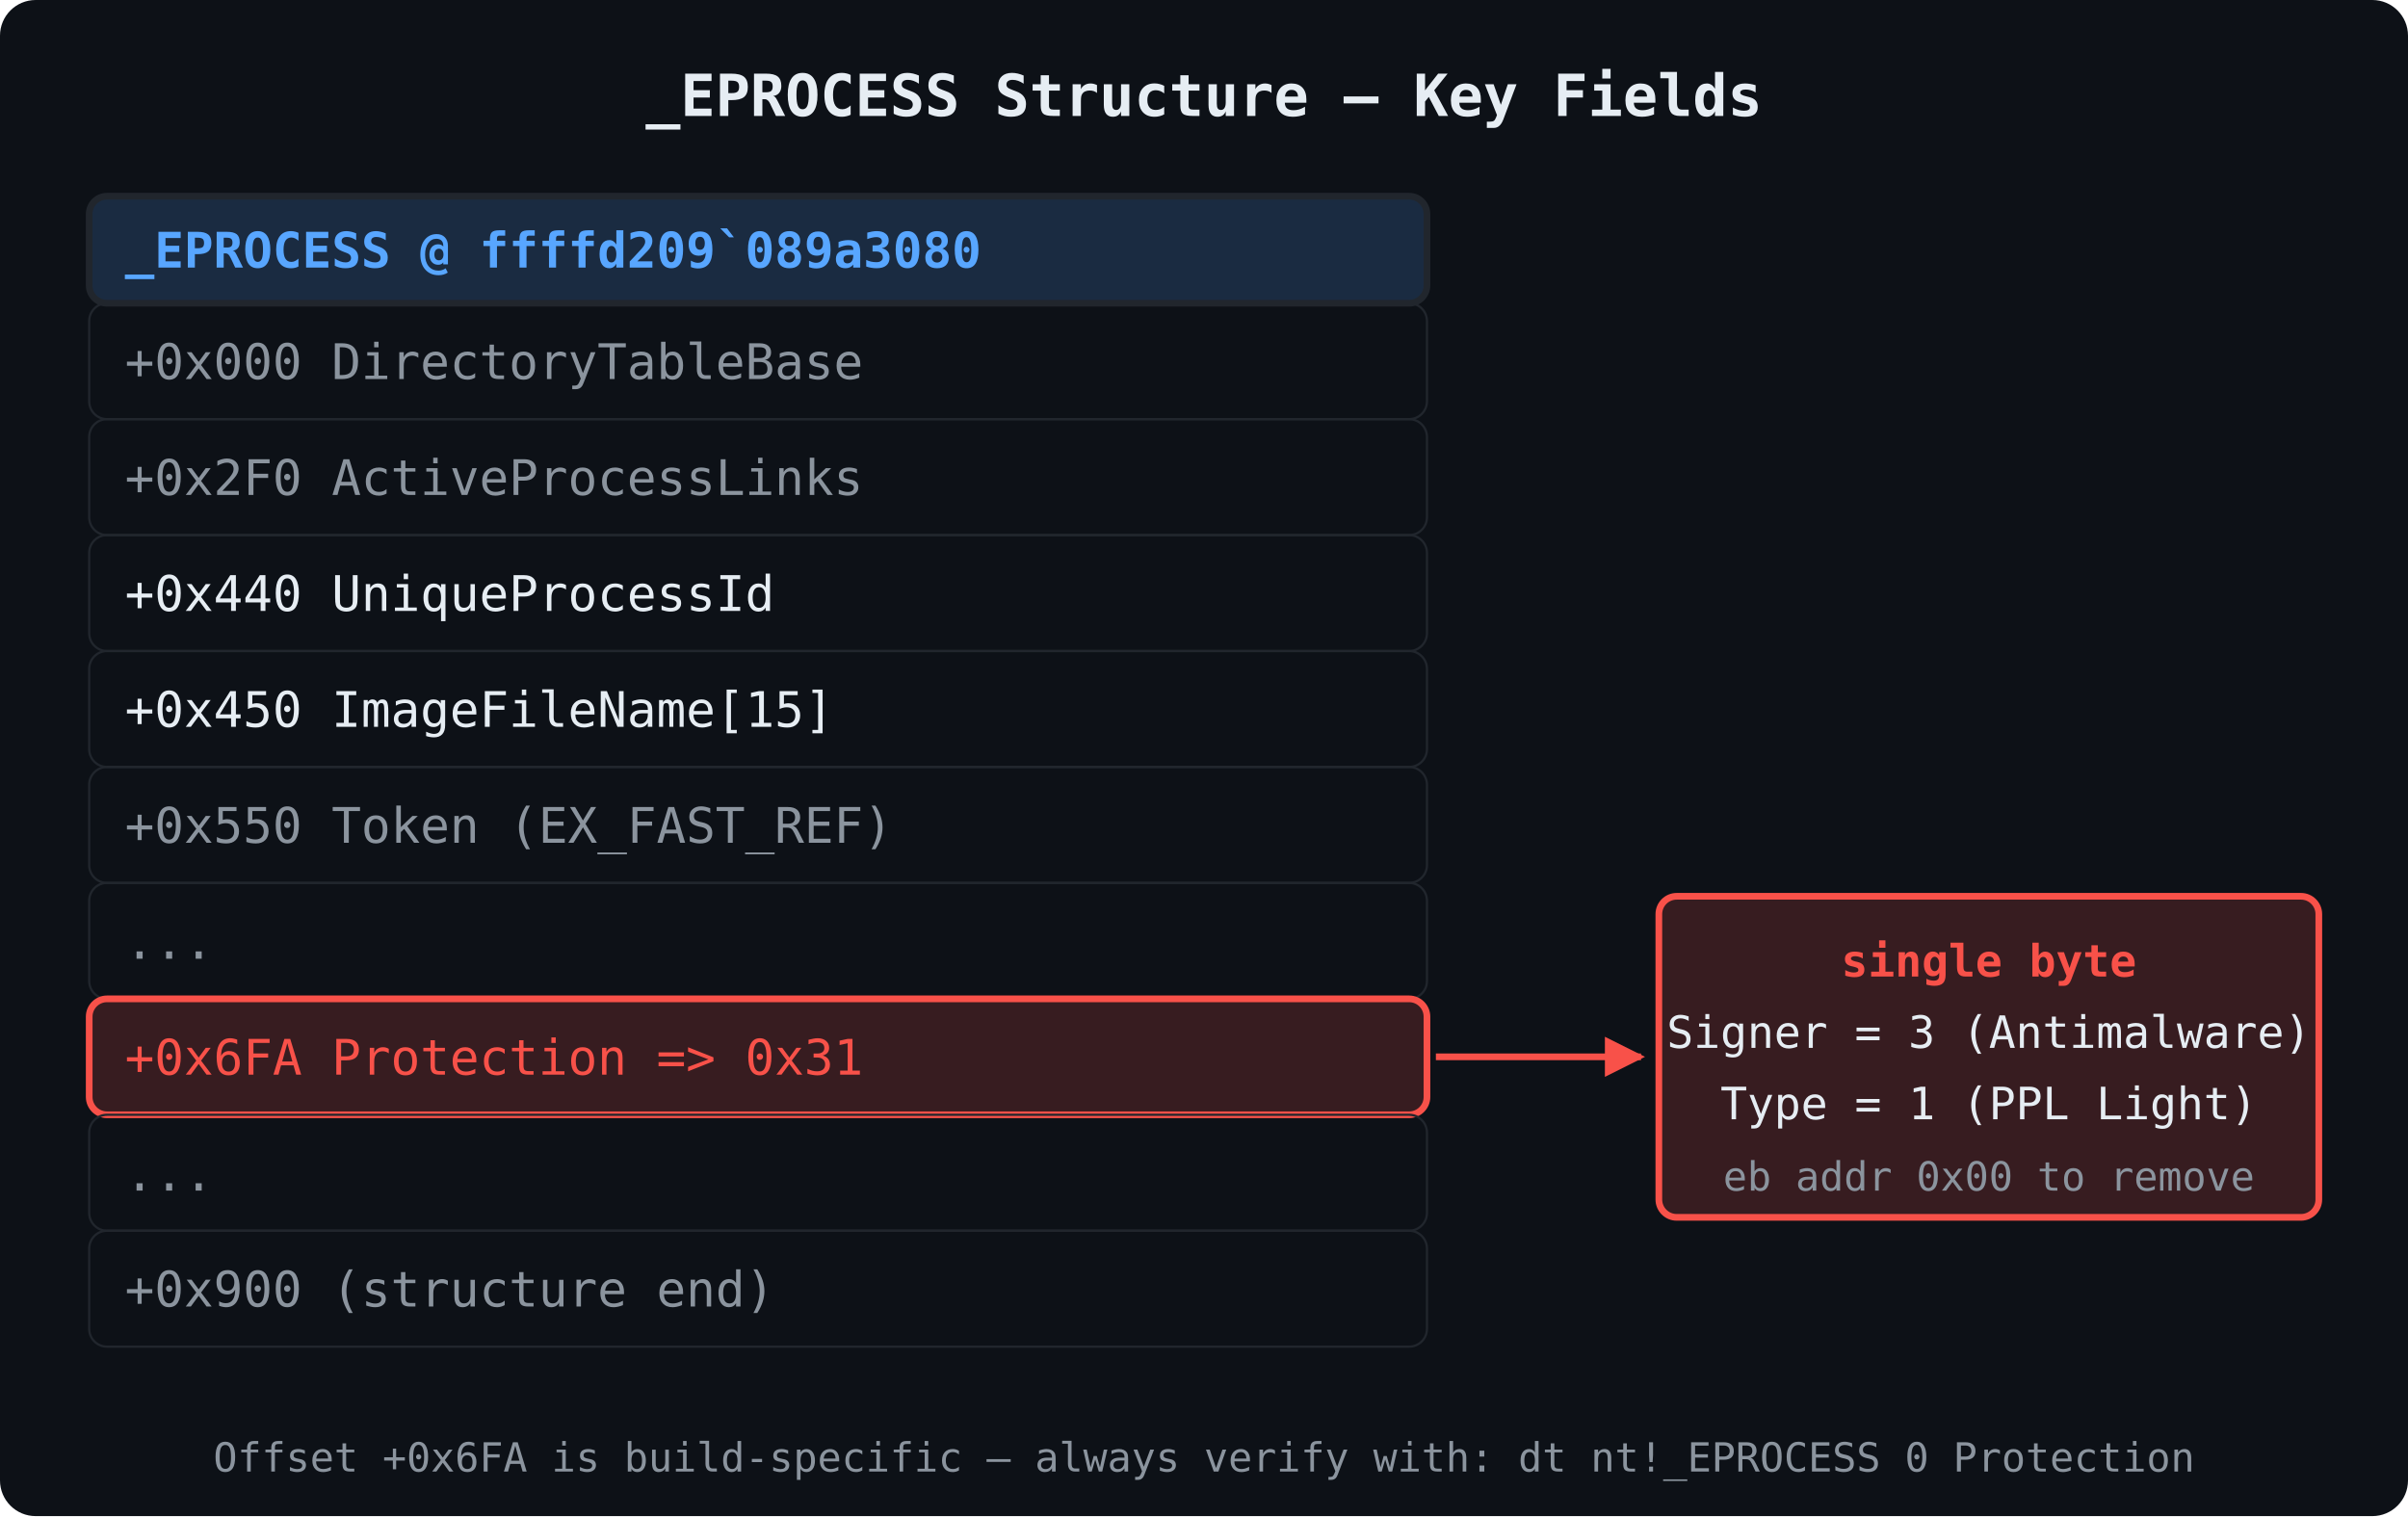
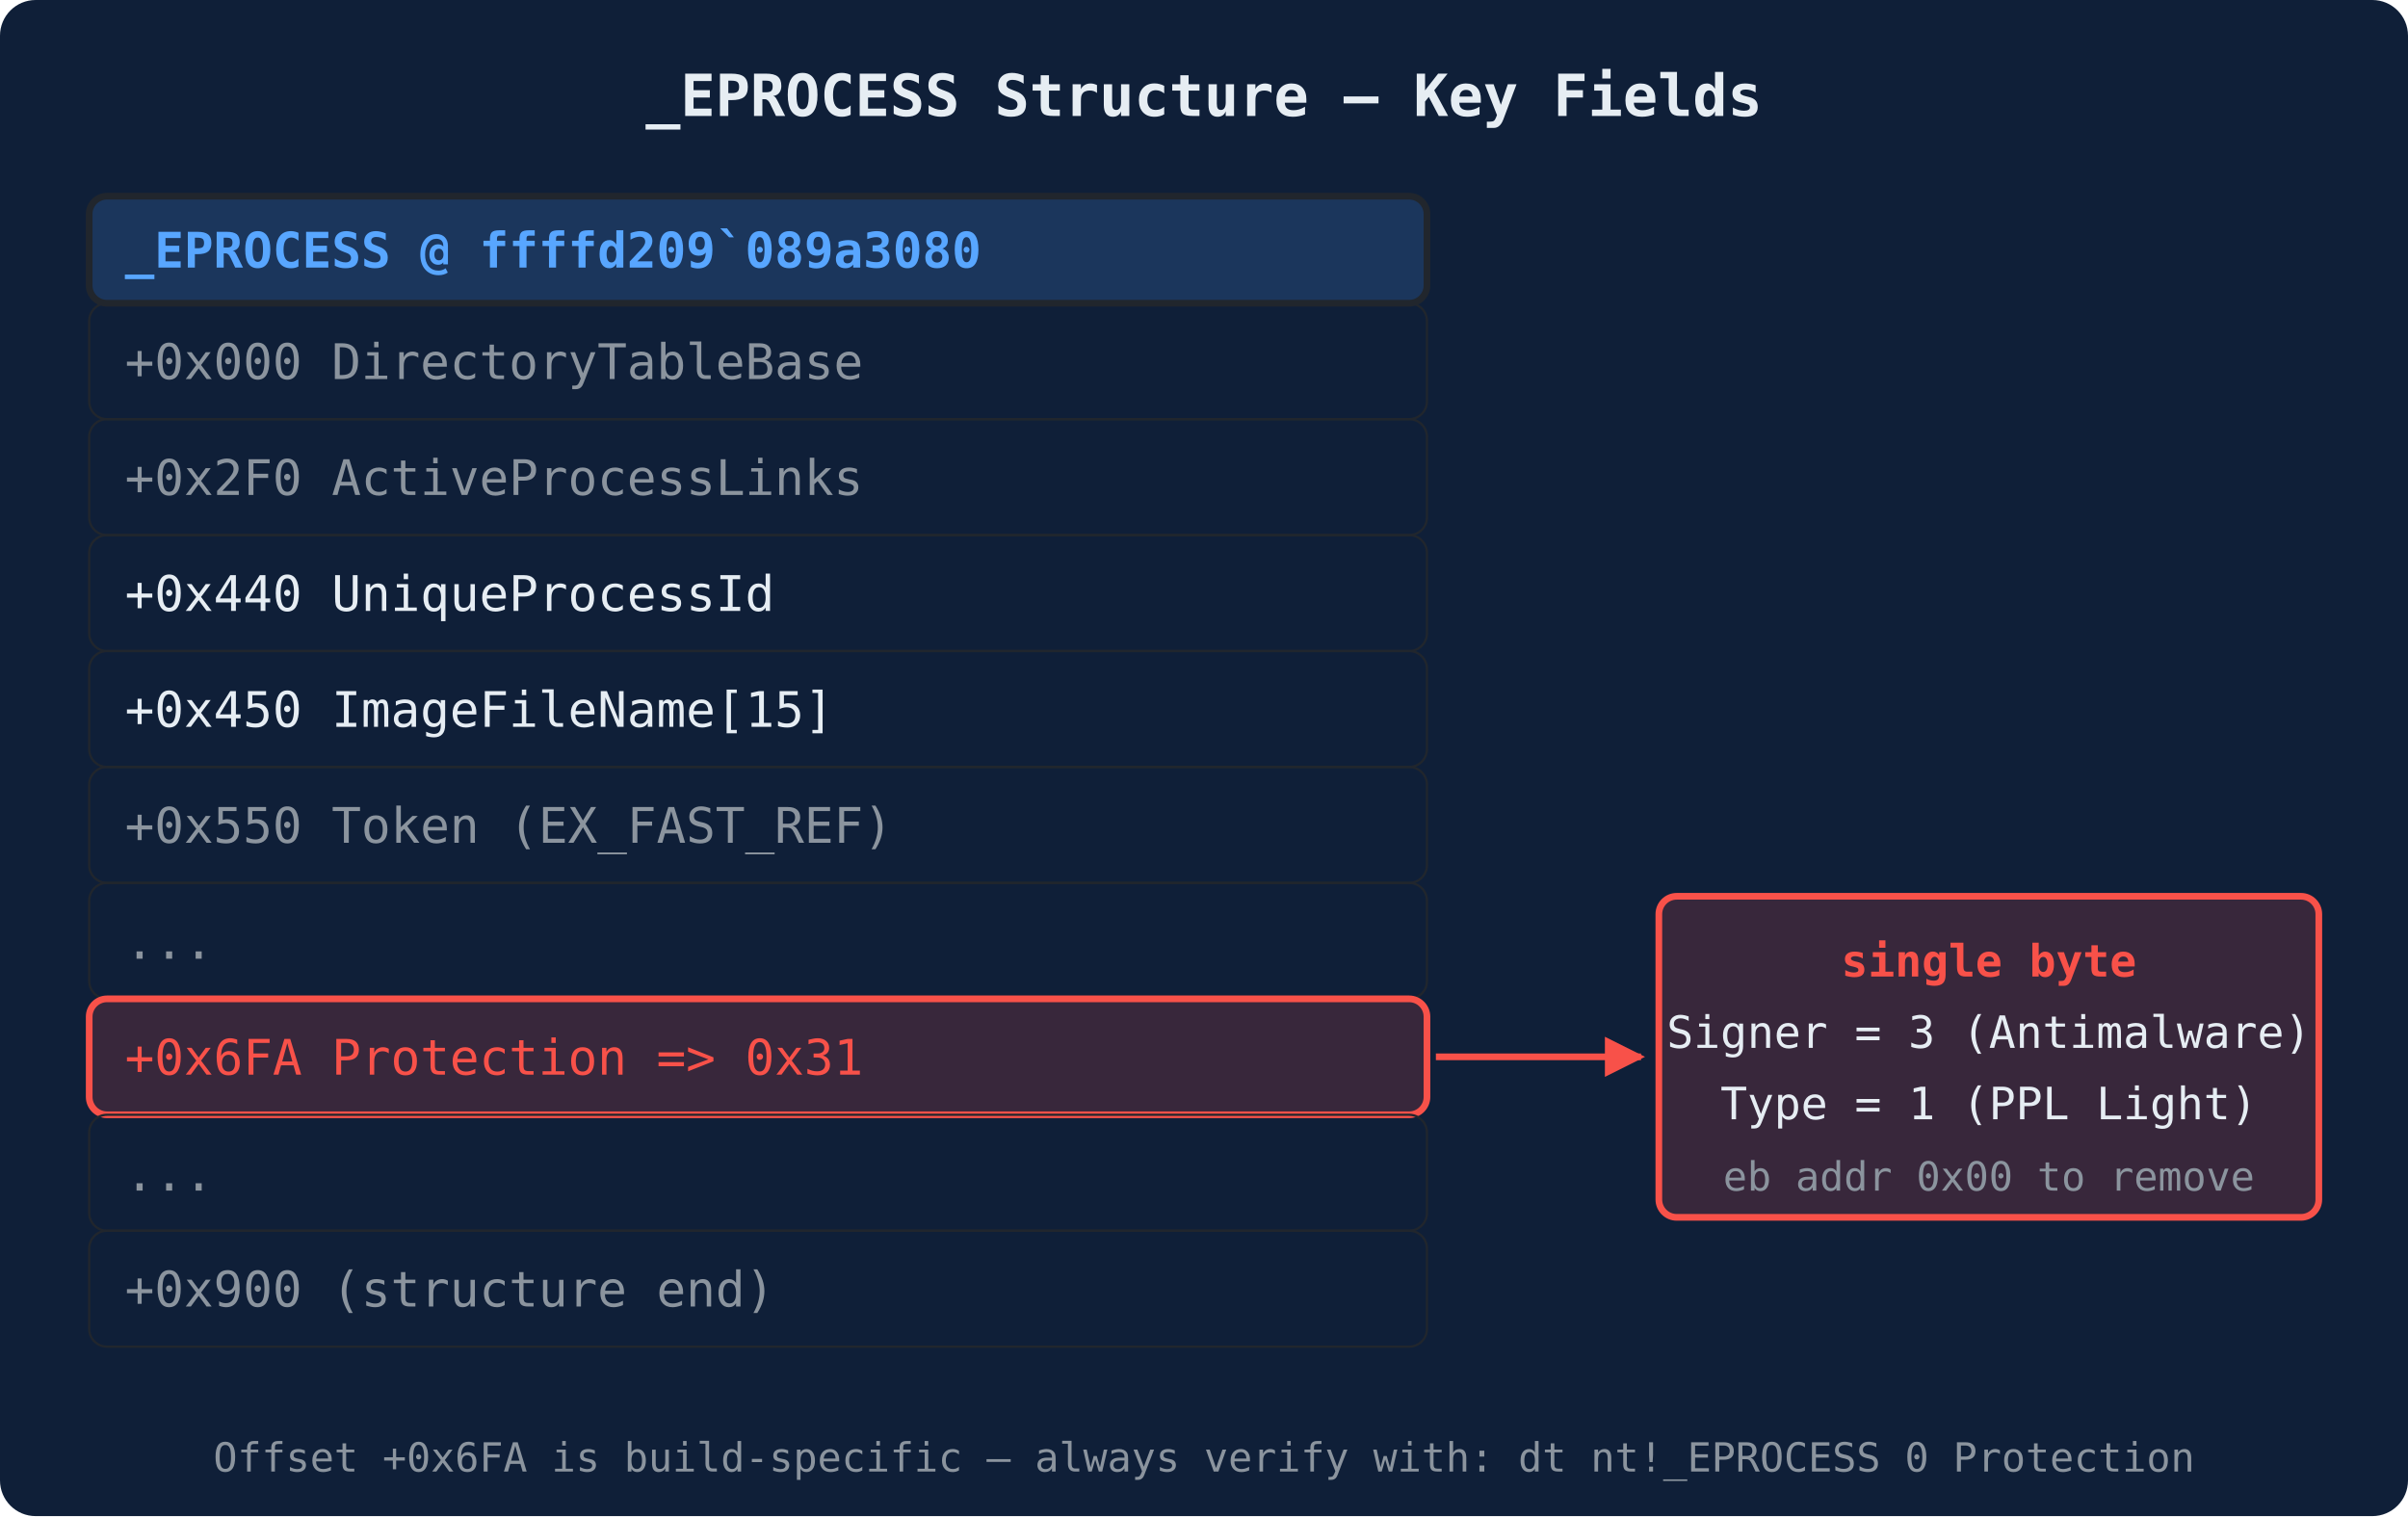
<svg xmlns="http://www.w3.org/2000/svg" width="540" height="340" viewBox="0 0 540 340">
-   <rect x="0" y="0" width="540" height="340" fill="#0d1117" stroke="none" stroke-width="0" rx="8" />
+   <rect x="0" y="0" width="540" height="340" fill="#0f1f38" stroke="none" stroke-width="0" rx="8" />
  <text x="270" y="26" fill="#e6edf3" font-size="13" font-family="JetBrains Mono,Consolas,monospace" font-weight="bold" text-anchor="middle">_EPROCESS Structure — Key Fields</text>
  <defs>
    <marker id="ra" viewBox="0 0 10 10" refX="9" refY="5" markerWidth="6" markerHeight="6" orient="auto">
      <path d="M0,0 L10,5 L0,10 z" fill="#f85149" />
    </marker>
  </defs>
  <rect x="20" y="44" width="300" height="24" fill="rgba(88,166,255,0.18)" stroke="#21262d" stroke-width="1.5" rx="4" />
  <text x="28" y="60" fill="#58a6ff" font-size="11" font-family="JetBrains Mono,Consolas,monospace" font-weight="bold">_EPROCESS @ ffffd209`089a3080</text>
  <rect x="20" y="68" width="300" height="26" fill="none" stroke="#21262d" stroke-width="0.5" rx="4" />
  <text x="28" y="85" fill="#8b949e" font-size="11" font-family="JetBrains Mono,Consolas,monospace">+0x000  DirectoryTableBase</text>
  <rect x="20" y="94" width="300" height="26" fill="none" stroke="#21262d" stroke-width="0.5" rx="4" />
  <text x="28" y="111" fill="#8b949e" font-size="11" font-family="JetBrains Mono,Consolas,monospace">+0x2F0  ActiveProcessLinks</text>
  <rect x="20" y="120" width="300" height="26" fill="none" stroke="#21262d" stroke-width="0.5" rx="4" />
  <text x="28" y="137" fill="#e6edf3" font-size="11" font-family="JetBrains Mono,Consolas,monospace">+0x440  UniqueProcessId    </text>
  <rect x="20" y="146" width="300" height="26" fill="none" stroke="#21262d" stroke-width="0.5" rx="4" />
  <text x="28" y="163" fill="#e6edf3" font-size="11" font-family="JetBrains Mono,Consolas,monospace">+0x450  ImageFileName[15]  </text>
  <rect x="20" y="172" width="300" height="26" fill="none" stroke="#21262d" stroke-width="0.5" rx="4" />
  <text x="28" y="189" fill="#8b949e" font-size="11" font-family="JetBrains Mono,Consolas,monospace">+0x550  Token (EX_FAST_REF)</text>
  <rect x="20" y="198" width="300" height="26" fill="none" stroke="#21262d" stroke-width="0.5" rx="4" />
  <text x="28" y="215" fill="#8b949e" font-size="11" font-family="JetBrains Mono,Consolas,monospace">  ...                       </text>
  <rect x="20" y="224" width="300" height="26" fill="rgba(248,81,73,0.18)" stroke="#f85149" stroke-width="1.5" rx="4" />
  <text x="28" y="241" fill="#f85149" font-size="11" font-family="JetBrains Mono,Consolas,monospace">+0x6FA  Protection  =&gt;  0x31</text>
  <rect x="20" y="250" width="300" height="26" fill="none" stroke="#21262d" stroke-width="0.5" rx="4" />
  <text x="28" y="267" fill="#8b949e" font-size="11" font-family="JetBrains Mono,Consolas,monospace">  ...                       </text>
  <rect x="20" y="276" width="300" height="26" fill="none" stroke="#21262d" stroke-width="0.5" rx="4" />
  <text x="28" y="293" fill="#8b949e" font-size="11" font-family="JetBrains Mono,Consolas,monospace">+0x900  (structure end)    </text>
  <line x1="322" y1="237" x2="368" y2="237" stroke="#f85149" stroke-width="1.5" marker-end="url(#ra)" />
  <rect x="372" y="201" width="148" height="72" fill="rgba(248,81,73,0.18)" stroke="#f85149" stroke-width="1.5" rx="4" />
  <text x="446" y="219" fill="#f85149" font-size="10" font-family="JetBrains Mono,Consolas,monospace" font-weight="bold" text-anchor="middle">single byte</text>
  <text x="446" y="235" fill="#e6edf3" font-size="10" font-family="JetBrains Mono,Consolas,monospace" text-anchor="middle">Signer = 3 (Antimalware)</text>
  <text x="446" y="251" fill="#e6edf3" font-size="10" font-family="JetBrains Mono,Consolas,monospace" text-anchor="middle">Type   = 1 (PPL Light)</text>
  <text x="446" y="267" fill="#8b949e" font-size="9" font-family="JetBrains Mono,Consolas,monospace" text-anchor="middle">eb addr 0x00 to remove</text>
  <text x="270" y="330" fill="#8b949e" font-size="9" font-family="JetBrains Mono,Consolas,monospace" text-anchor="middle">Offset +0x6FA is build-specific — always verify with: dt nt!_EPROCESS 0 Protection</text>
</svg>
